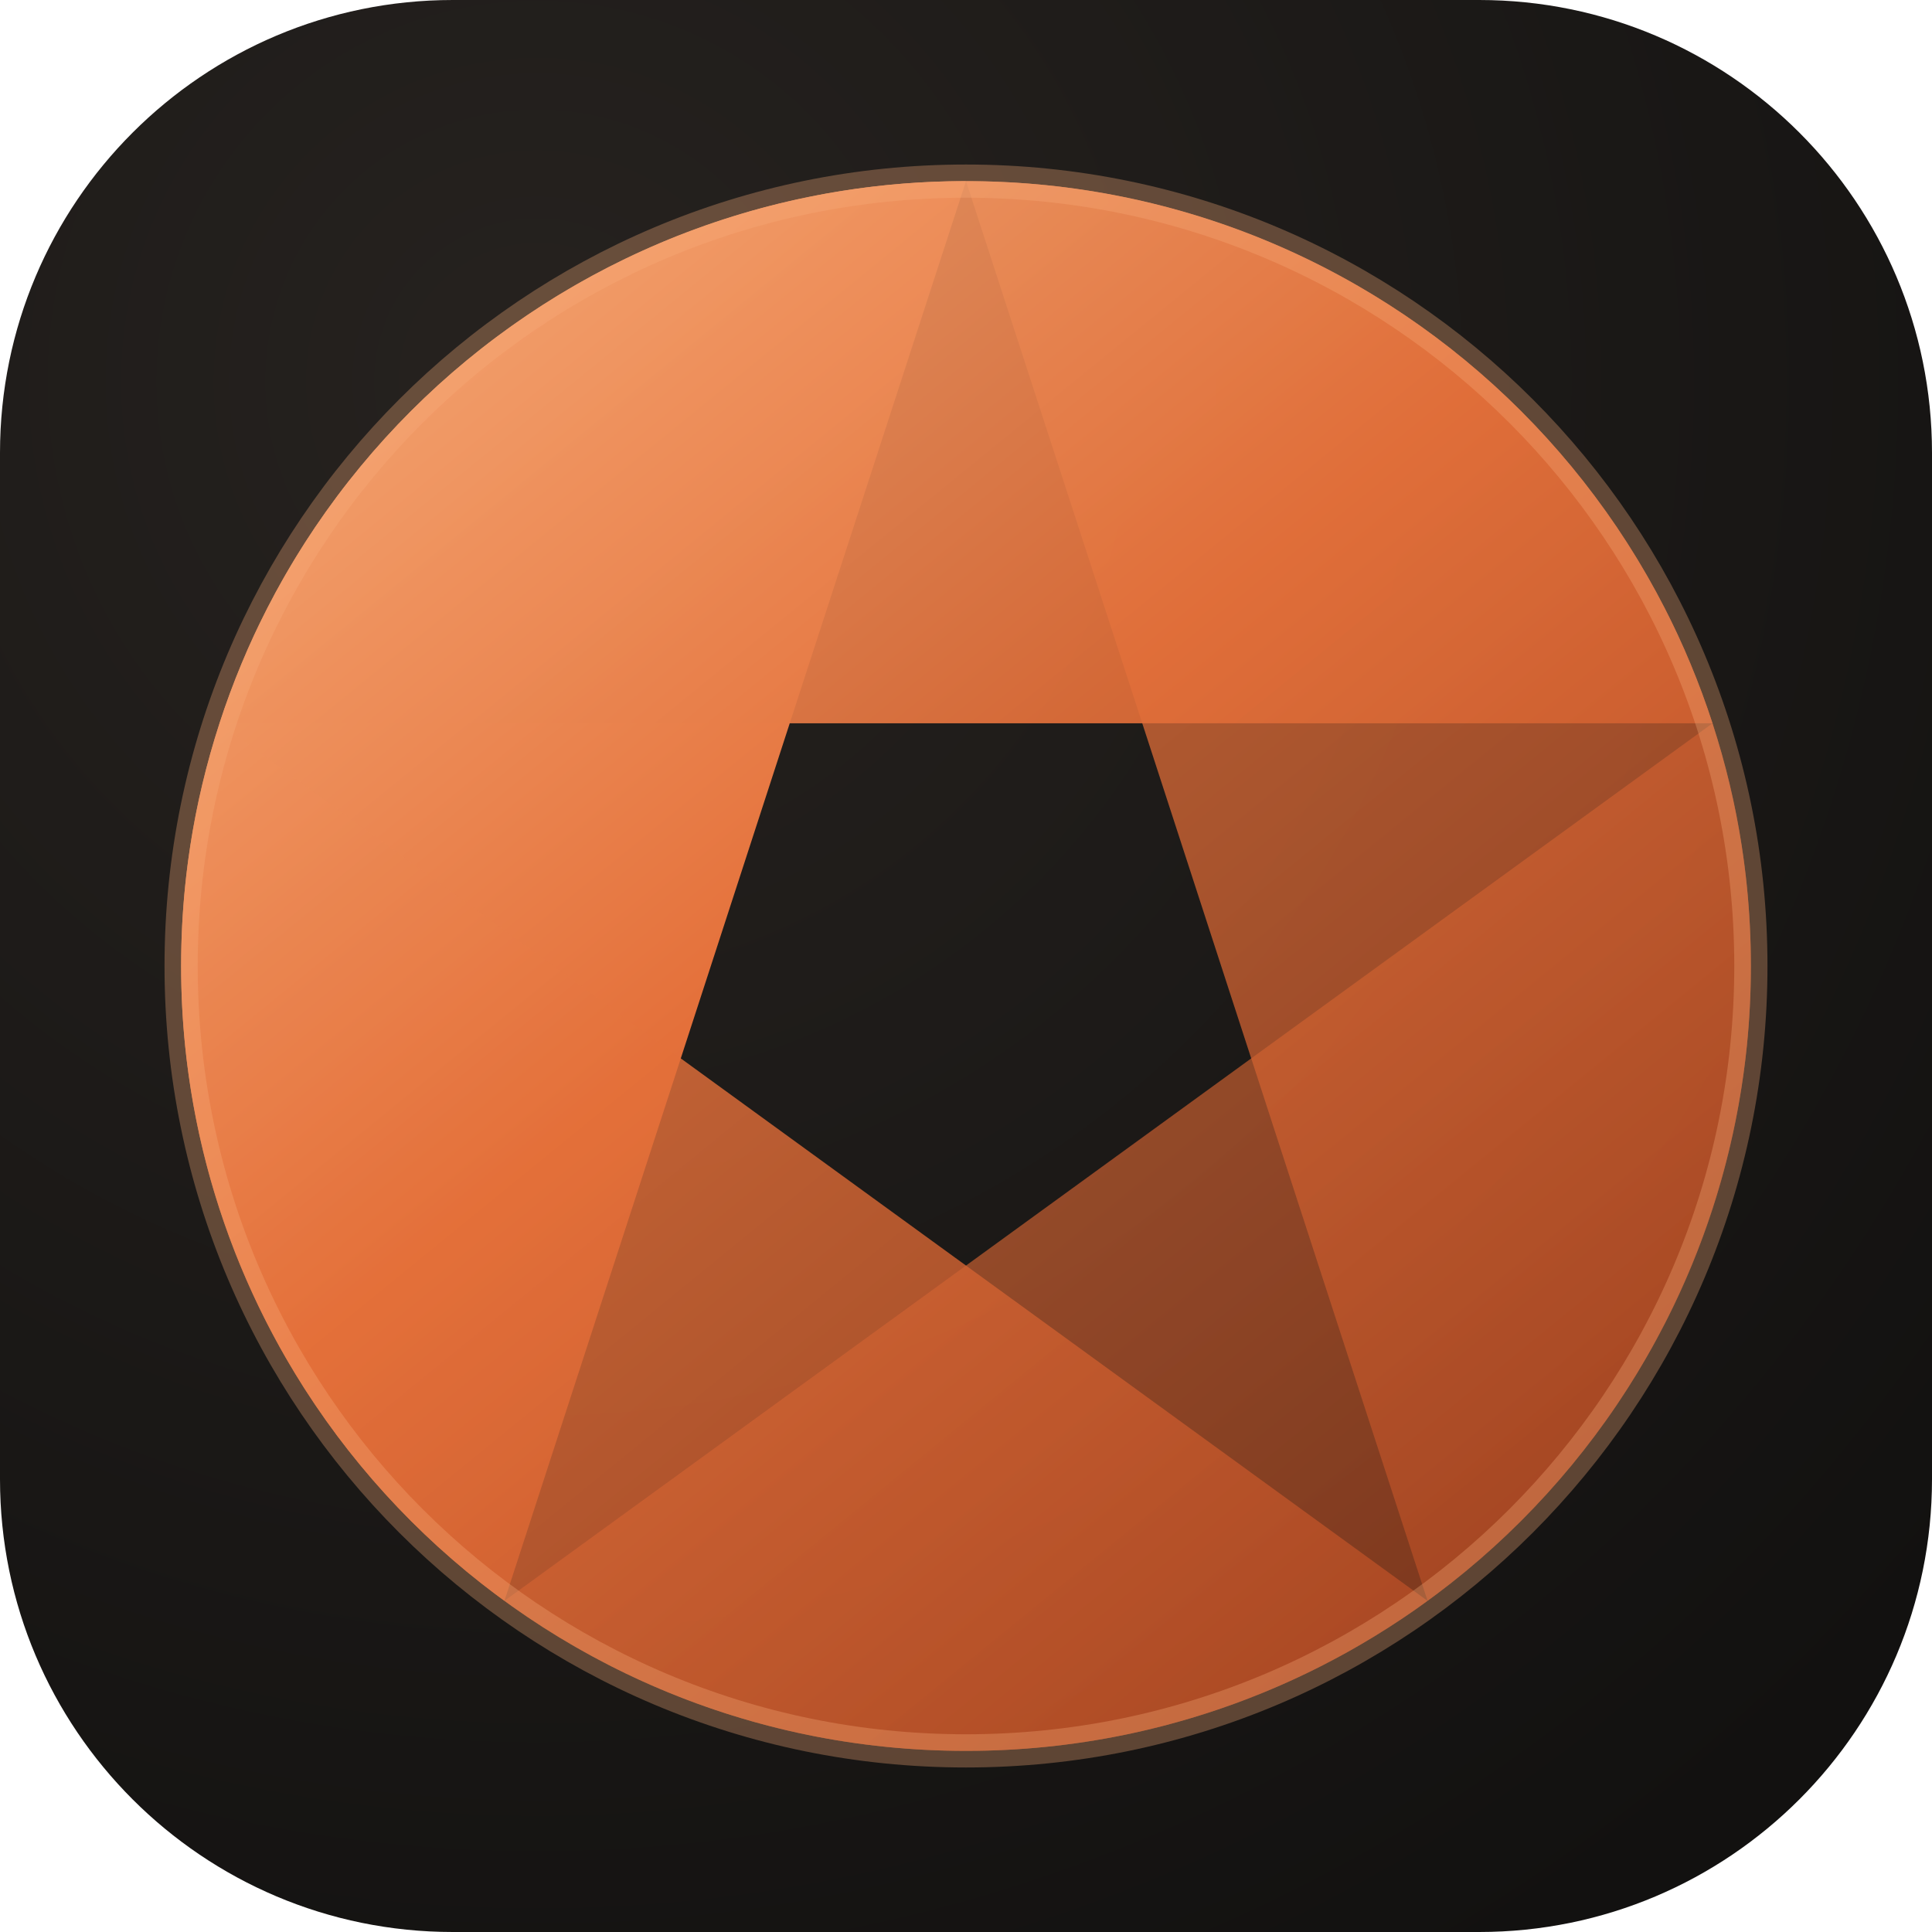
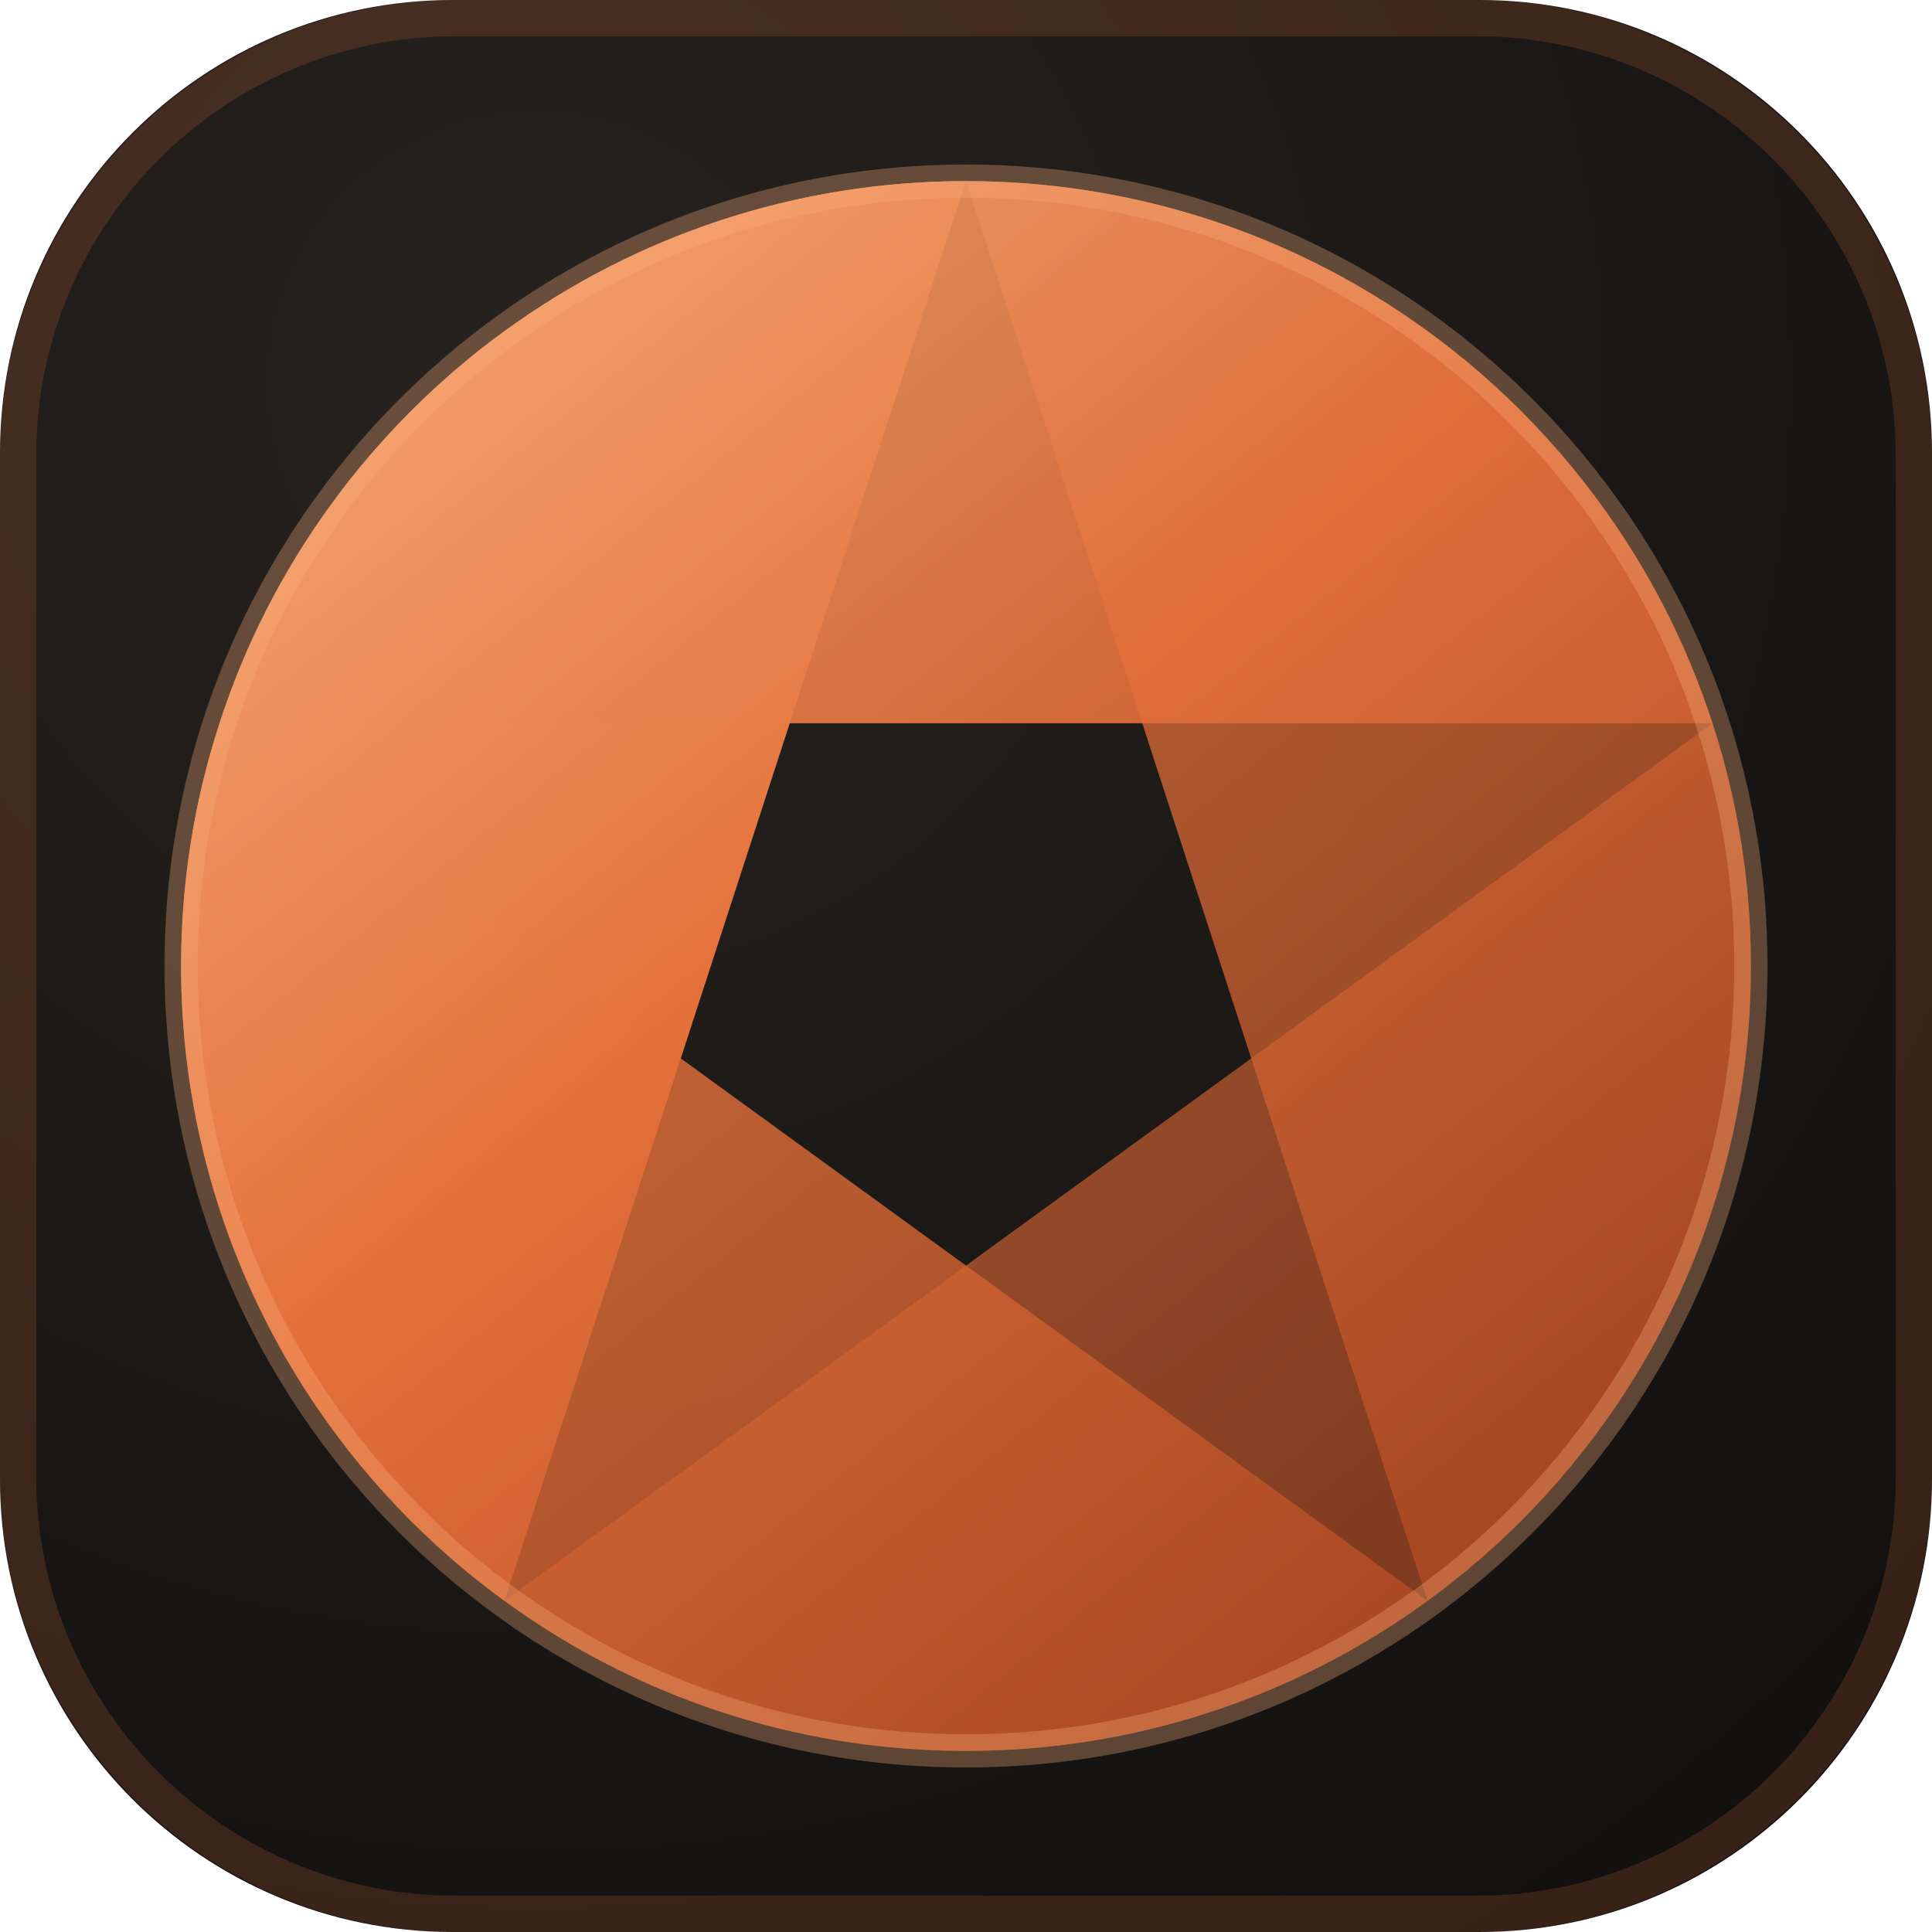
- <svg xmlns="http://www.w3.org/2000/svg" viewBox="0 0 64 64" width="64" height="64">
+ <svg xmlns="http://www.w3.org/2000/svg" width="30" height="30" viewBox="0 0 64 64" fill="none" role="img" aria-label="Bryan Kwandou" color="#E8E2D6">
+   <style>.fill-foreground,.fill-current,.fill-primary,.fill-background{fill:currentColor}.stroke-foreground,.stroke-current,.stroke-primary{stroke:currentColor}.text-foreground,.text-primary{color:currentColor}</style>
  <defs>
-     <linearGradient id="iris" x1="10" y1="4" x2="54" y2="58" gradientUnits="userSpaceOnUse">
+     <linearGradient id="ap-iris" x1="10" y1="4" x2="54" y2="58" gradientUnits="userSpaceOnUse">
      <stop offset="0" stop-color="#F7AE7B" />
      <stop offset="0.45" stop-color="#E4703A" />
      <stop offset="1" stop-color="#A8431F" />
    </linearGradient>
-     <radialGradient id="field" cx="0.28" cy="0.2" r="0.95">
+     <radialGradient id="ap-field" cx="0.28" cy="0.2" r="0.95">
      <stop offset="0" stop-color="#26221F" />
      <stop offset="1" stop-color="#121110" />
    </radialGradient>
-     <clipPath id="clip">
+     <clipPath id="ap-clip">
      <circle cx="32" cy="32" r="26" />
    </clipPath>
  </defs>
-   <rect width="64" height="64" rx="15" fill="url(#field)" />
-   <g clip-path="url(#clip)">
-     <path d="M 32 6 A 26 26 0 0 0 16.71 53.03 Z" fill="url(#iris)" fill-opacity="1" />
-     <path d="M 7.27 23.96 A 26 26 0 0 0 47.29 53.03 Z" fill="url(#iris)" fill-opacity="0.82" />
-     <path d="M 16.71 53.03 A 26 26 0 0 0 56.73 23.96 Z" fill="url(#iris)" fill-opacity="0.66" />
-     <path d="M 47.29 53.03 A 26 26 0 0 0 32 6 Z" fill="url(#iris)" fill-opacity="0.74" />
-     <path d="M 56.73 23.96 A 26 26 0 0 0 7.27 23.96 Z" fill="url(#iris)" fill-opacity="0.92" />
+   <rect width="64" height="64" rx="15" fill="url(#ap-field)" />
+   <rect x="0.6" y="0.6" width="62.8" height="62.8" rx="14.5" fill="none" stroke="#E4703A" stroke-opacity="0.18" stroke-width="1.2" />
+   <g clip-path="url(#ap-clip)">
+     <path d="M 32 6 A 26 26 0 0 0 16.71 53.03 Z" fill="url(#ap-iris)" fill-opacity="1" />
+     <path d="M 7.27 23.96 A 26 26 0 0 0 47.29 53.03 Z" fill="url(#ap-iris)" fill-opacity="0.82" />
+     <path d="M 16.71 53.03 A 26 26 0 0 0 56.73 23.96 Z" fill="url(#ap-iris)" fill-opacity="0.66" />
+     <path d="M 47.29 53.03 A 26 26 0 0 0 32 6 Z" fill="url(#ap-iris)" fill-opacity="0.74" />
+     <path d="M 56.73 23.96 A 26 26 0 0 0 7.27 23.96 Z" fill="url(#ap-iris)" fill-opacity="0.92" />
  </g>
  <circle cx="32" cy="32" r="26" fill="none" stroke="#F7AE7B" stroke-opacity="0.32" stroke-width="1.1" />
</svg>
